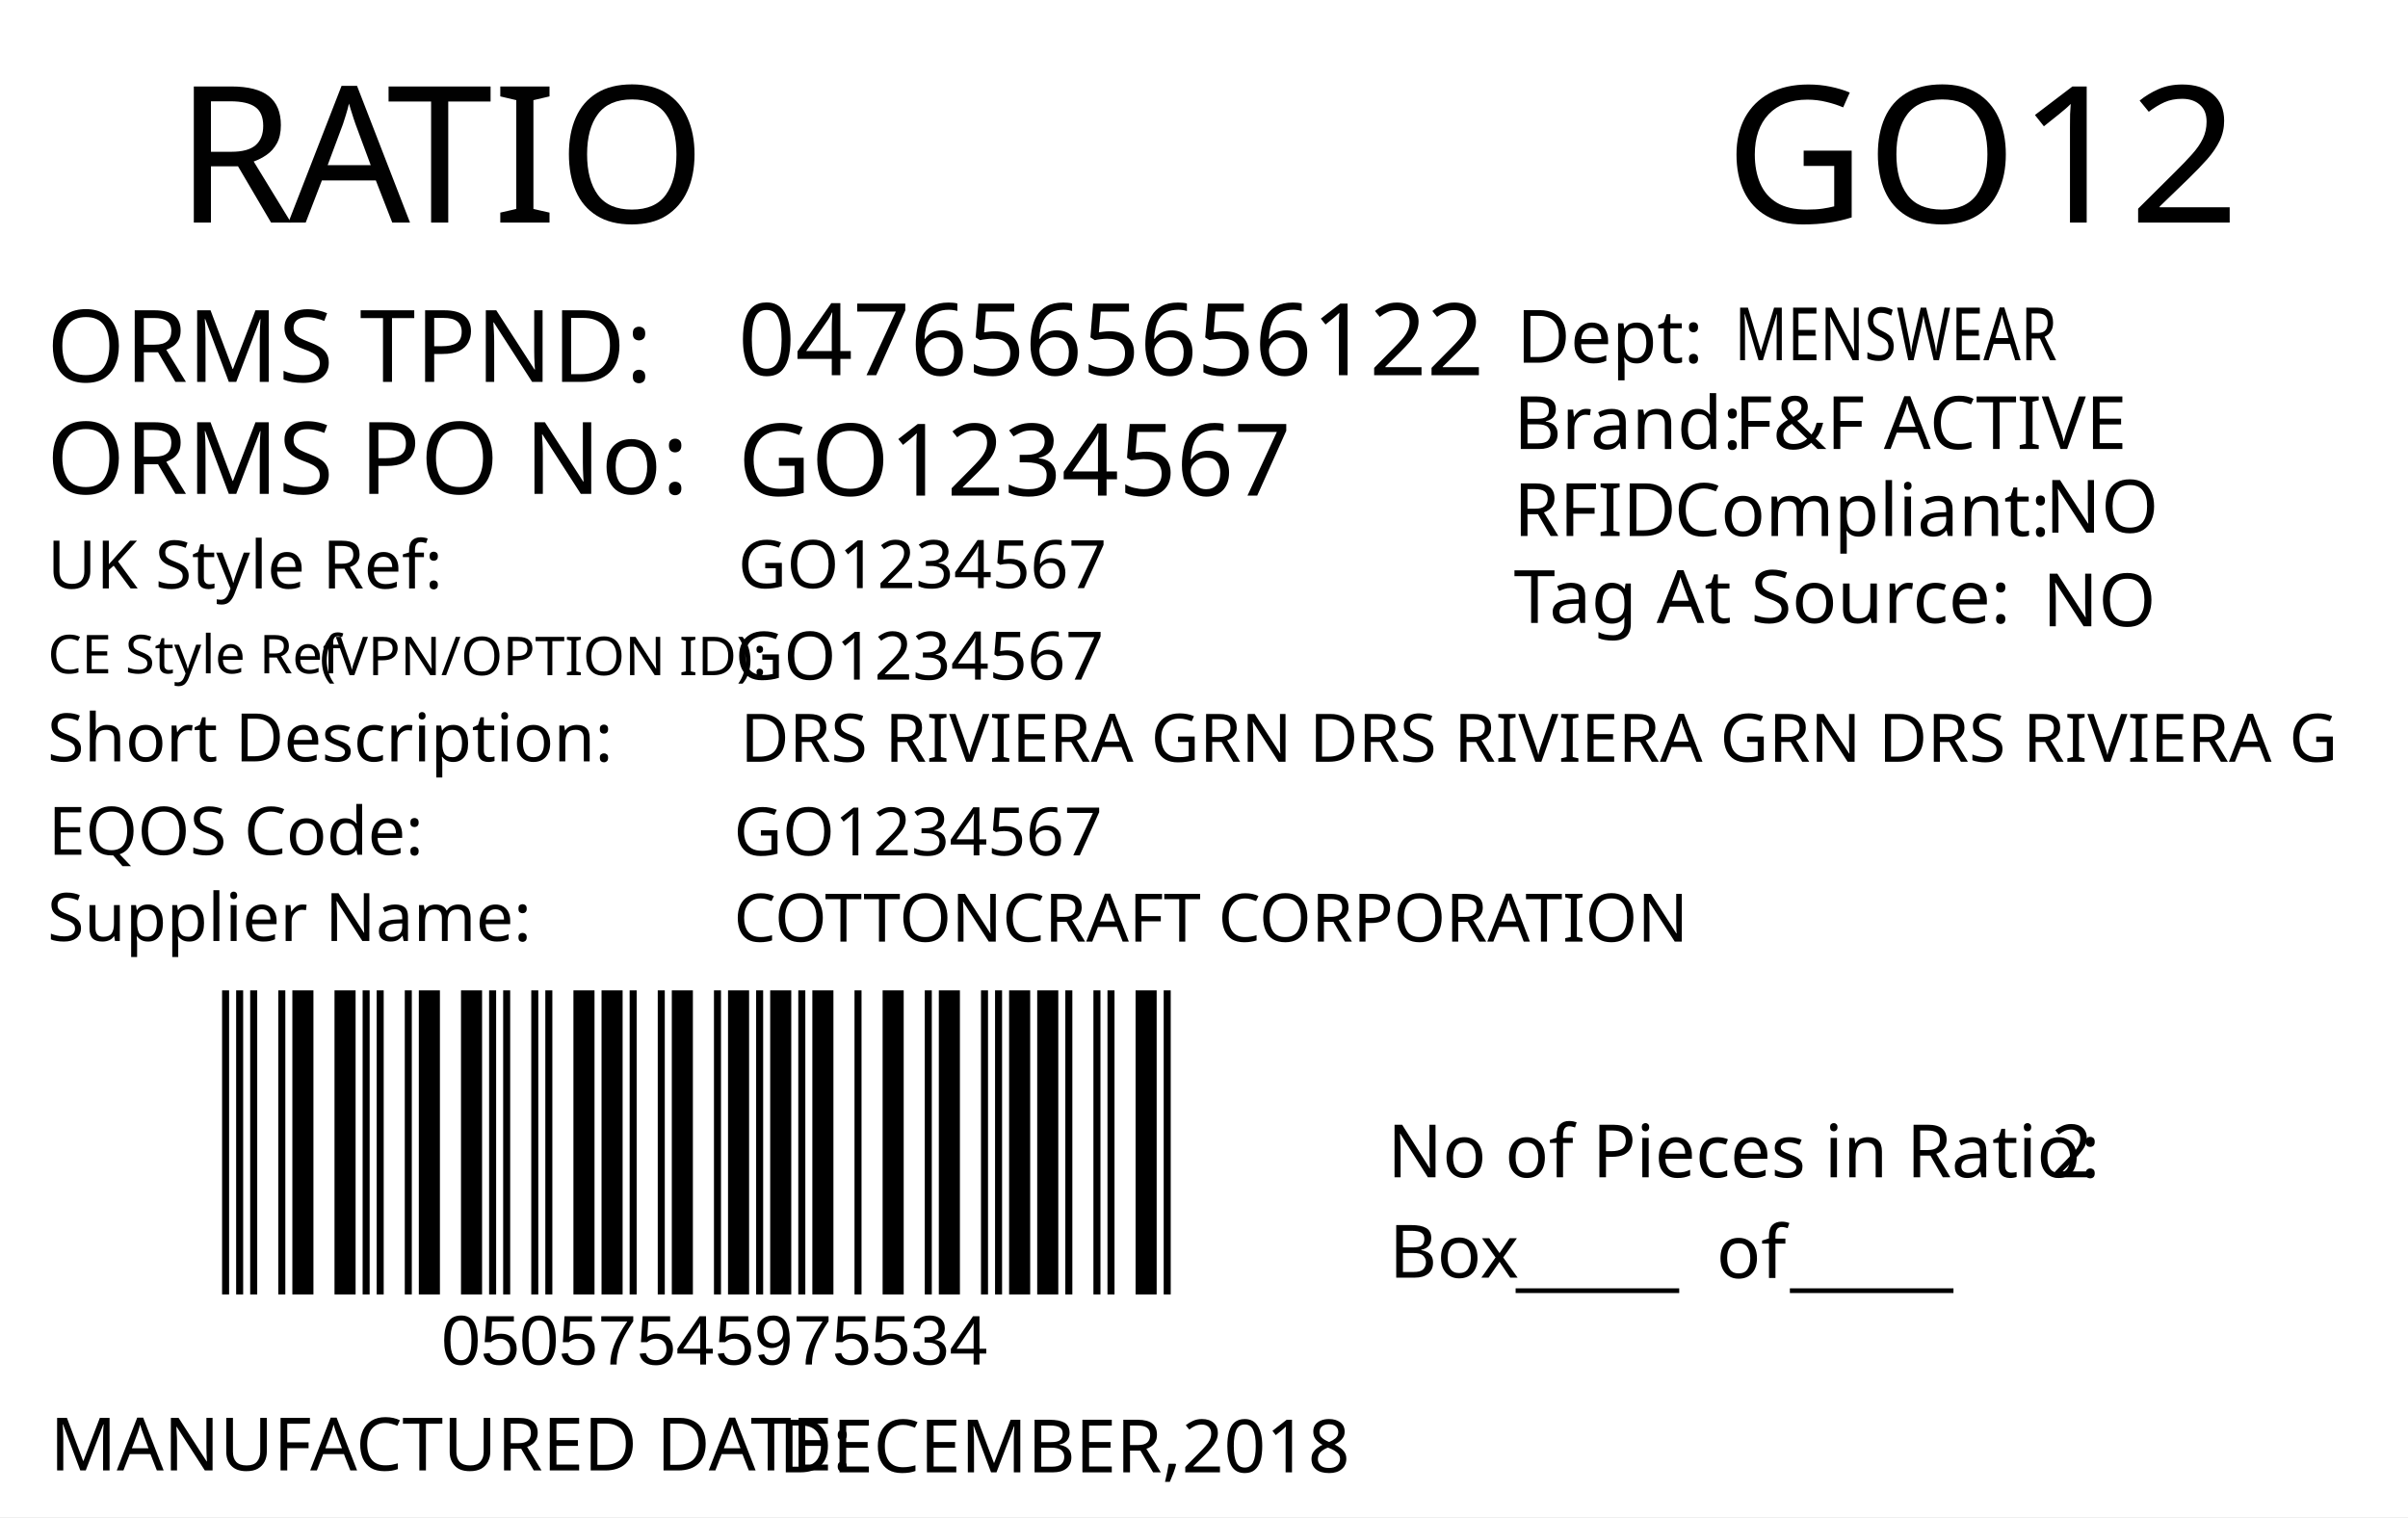
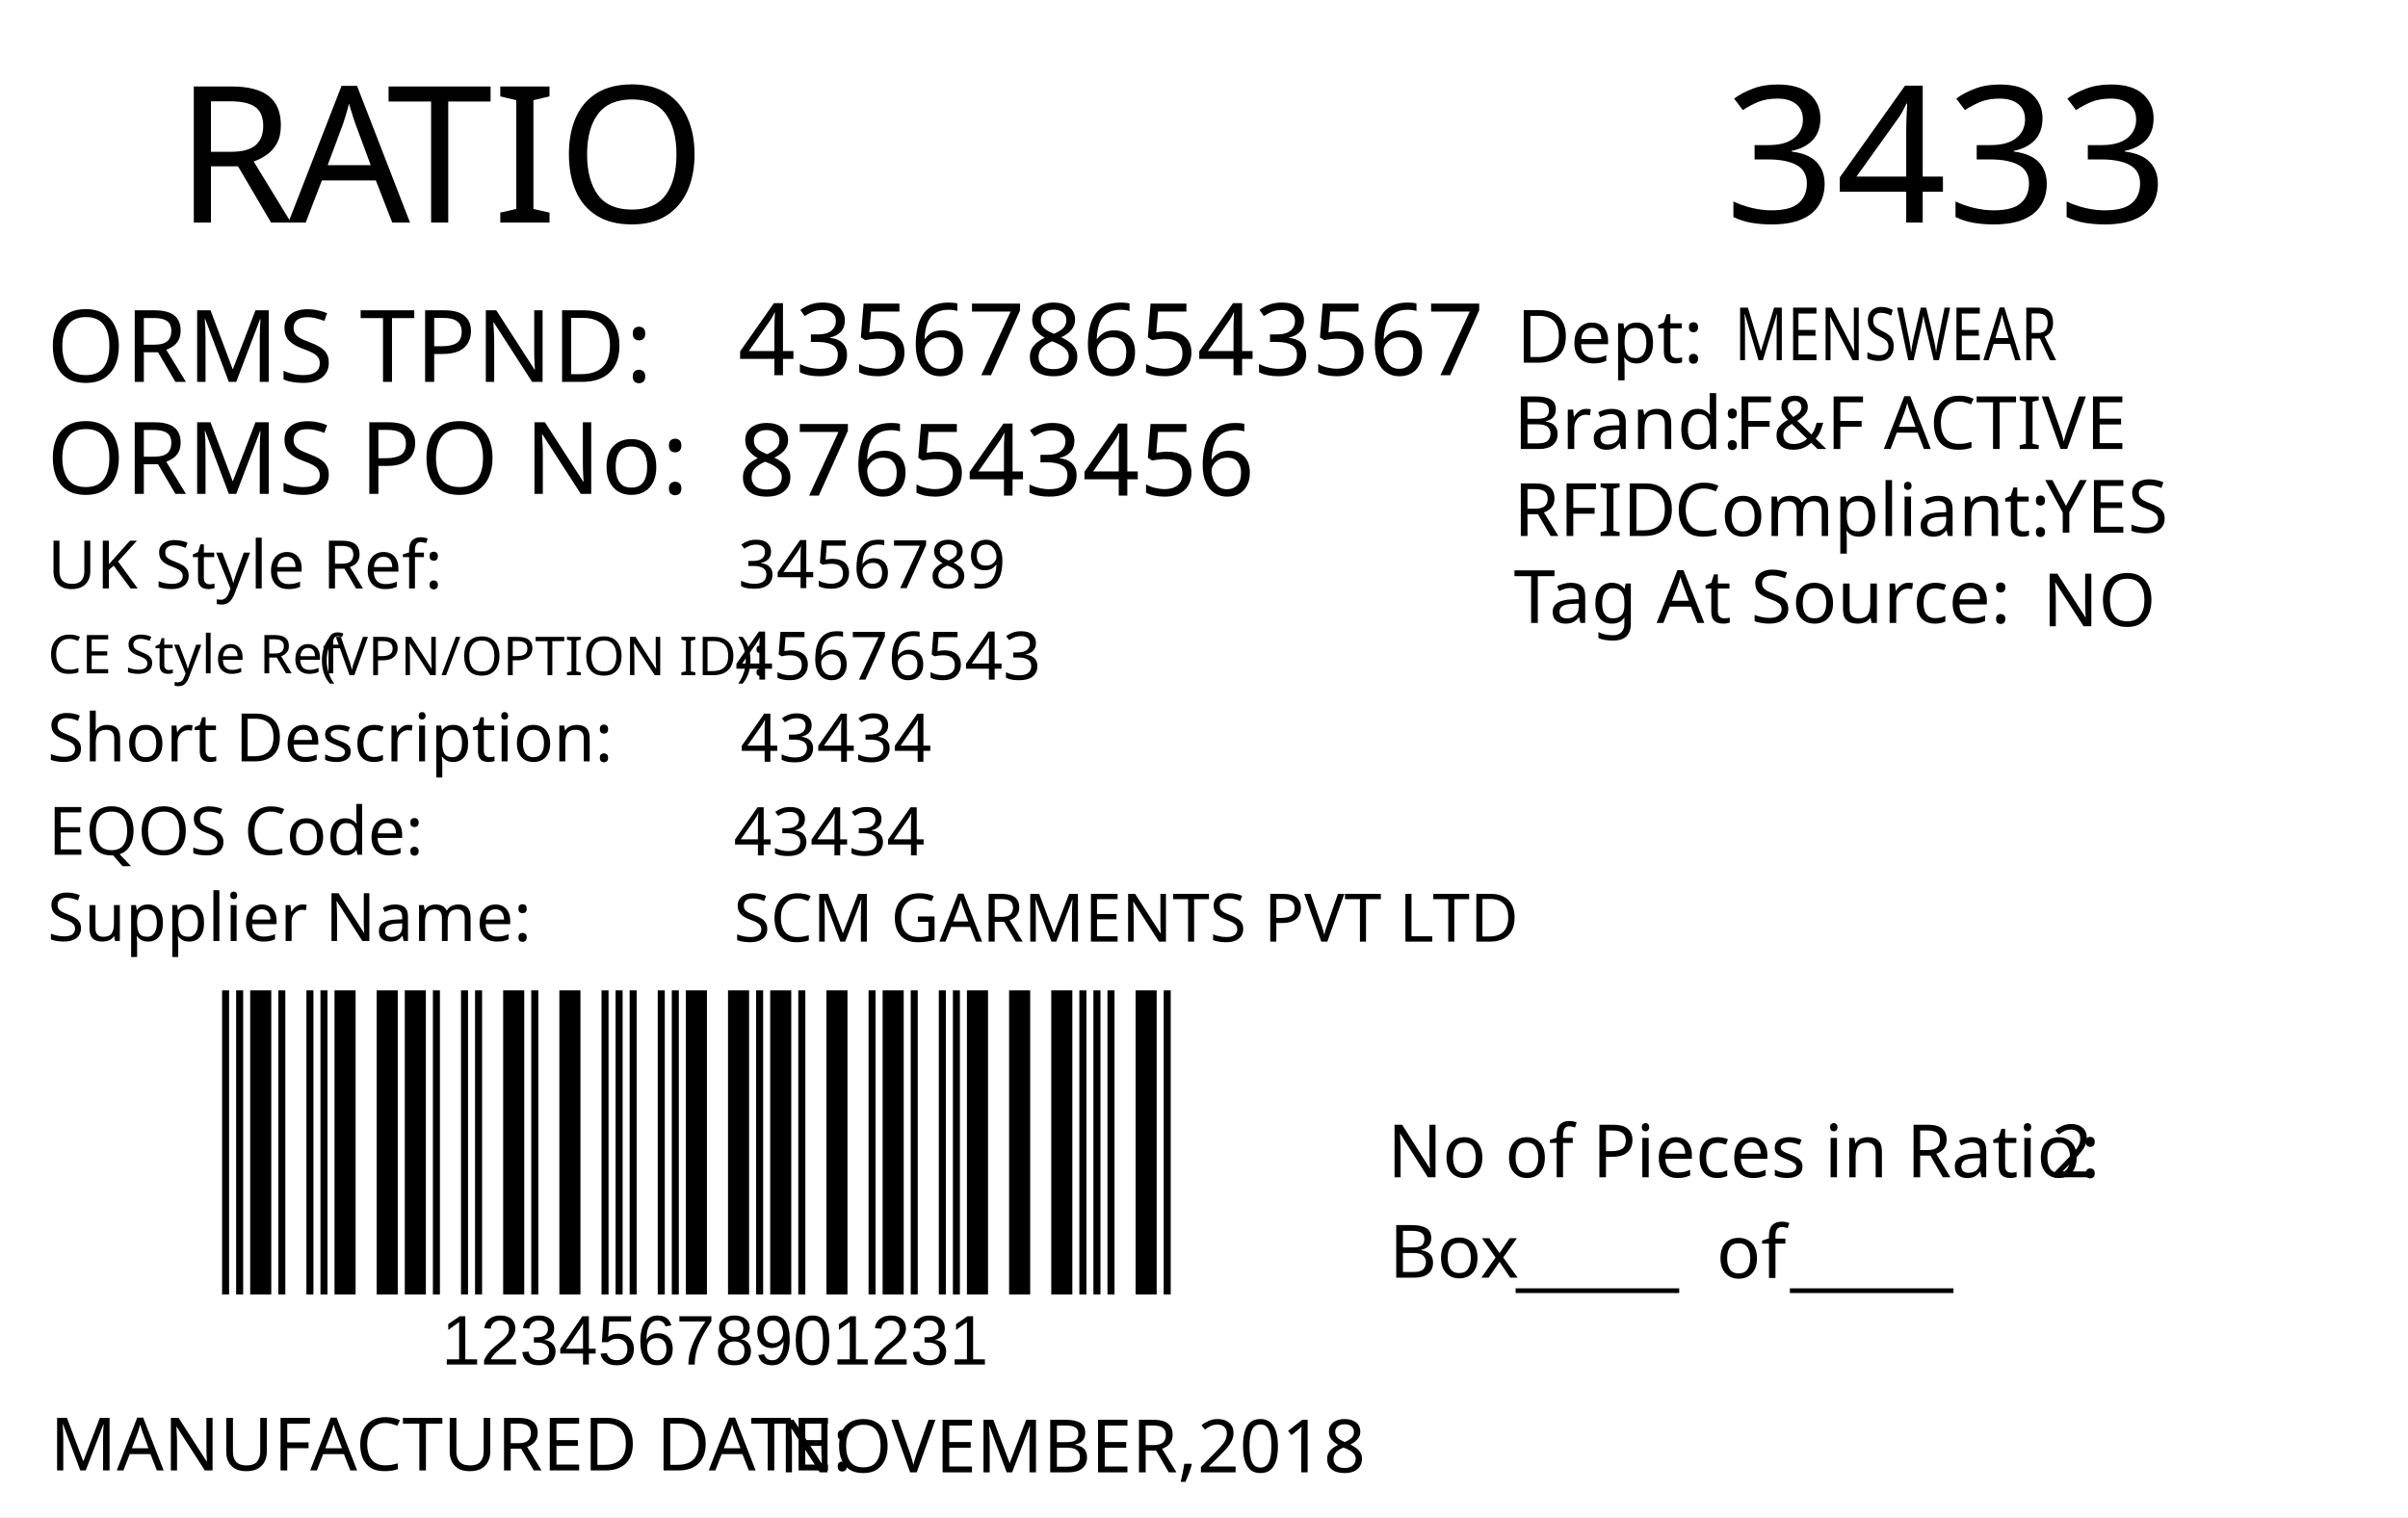
<svg xmlns="http://www.w3.org/2000/svg" version="1.1" id="Layer_1" x="0px" y="0px" viewBox="0 0 360 226.8" style="enable-background:new 0 0 360 226.8;" xml:space="preserve">
  <g>
    <rect y="0" style="fill:#FFFFFF;" width="360" height="226.8" />
  </g>
  <g>
    <text transform="matrix(1 0 0 1 26.2101 33.2706)" style="fill:#010101; font-family:'FranklinGothicBT-RomanCondensed', FrankGoth Cn BT; font-size:28.5px;">R</text>
    <text transform="matrix(1 0 0 1 43.1101 33.2706)" style="fill:#010101; font-family:'FranklinGothicBT-RomanCondensed', FrankGoth Cn BT; font-size:28.5px;">A</text>
    <text transform="matrix(1 0 0 1 57.8101 33.2706)" style="fill:#010101; font-family:'FranklinGothicBT-RomanCondensed', FrankGoth Cn BT; font-size:28.5px;">TIO</text>
  </g>
  <text transform="matrix(0.9824 0 0 1 207.4434 176.0099)" style="fill:#010101; font-family:'FranklinGothicBT-RomanCondensed', FrankGoth Cn BT; font-size:11px;">No of Pieces in Ratio:</text>
  <text transform="matrix(1 0 0 1 207.6777 191.0099)" style="fill:#010101; font-family:'FranklinGothicBT-RomanCondensed', FrankGoth Cn BT; font-size:11px;">Box</text>
  <text transform="matrix(0.9824 0 0 1 306.6689 176.0099)" style="fill:#010101; font-family:'FranklinGothicBT-RomanCondensed', FrankGoth Cn BT; font-size:11px;" id="pieces_in_ratio">2</text>
-   <text transform="matrix(1.0186 0 0 1 257.8419 33.272)" style="font-family:'FranklinGothicBT-RomanCondensed', FrankGoth Cn BT; font-size:28.5px;" id="season_code">GO12</text>
+   <text transform="matrix(1.0186 0 0 1 257.8419 33.272)" style="font-family:'FranklinGothicBT-RomanCondensed', FrankGoth Cn BT; font-size:28.5px;" id="season_code">3433</text>
  <g width="391" height="178" transform="matrix(0.3625 0 0 0.2548 30 129.001)" id="barcode">
    <svg id="ean-13" width="408.900px" height="328.02px" x="0px" y="0px" viewBox="0 0 463 222" version="1.1" font-size="30px" font-family="frankgothcnbt" style="transform: translate(0px, 0px);">
      <rect x="0" y="0" width="463" height="222" style="fill:#ffffff;" />
      <g transform="translate(10, 10)" style="fill:#000000;">
        <rect x="0" y="0" width="3.281" height="202" />
        <rect x="6.563" y="0" width="3.281" height="202" />
-         <rect x="13.126" y="0" width="3.281" height="202" />
+         <rect x="13.126" y="0" width="9.844" height="202" />
        <rect x="26.252" y="0" width="3.281" height="202" />
-         <rect x="32.815" y="0" width="9.844" height="202" />
+         <rect x="39.378" y="0" width="3.281" height="202" />
+         <rect x="45.941" y="0" width="3.281" height="202" />
        <rect x="52.504" y="0" width="9.844" height="202" />
-         <rect x="65.63" y="0" width="3.281" height="202" />
-         <rect x="72.193" y="0" width="3.281" height="202" />
-         <rect x="85.318" y="0" width="3.281" height="202" />
-         <rect x="91.881" y="0" width="9.844" height="202" />
-         <rect x="111.57" y="0" width="9.844" height="202" />
-         <rect x="124.696" y="0" width="3.281" height="202" />
-         <rect x="131.259" y="0" width="3.281" height="202" />
+         <rect x="72.193" y="0" width="9.844" height="202" />
+         <rect x="85.318" y="0" width="9.844" height="202" />
+         <rect x="98.444" y="0" width="3.281" height="202" />
+         <rect x="111.57" y="0" width="3.281" height="202" />
+         <rect x="118.133" y="0" width="3.281" height="202" />
+         <rect x="131.259" y="0" width="9.844" height="202" />
        <rect x="144.385" y="0" width="3.281" height="202" />
-         <rect x="150.948" y="0" width="3.281" height="202" />
-         <rect x="164.074" y="0" width="9.844" height="202" />
-         <rect x="177.2" y="0" width="9.844" height="202" />
+         <rect x="157.511" y="0" width="9.844" height="202" />
+         <rect x="177.2" y="0" width="3.281" height="202" />
+         <rect x="183.763" y="0" width="3.281" height="202" />
        <rect x="190.326" y="0" width="3.281" height="202" />
        <rect x="203.452" y="0" width="3.281" height="202" />
-         <rect x="210.015" y="0" width="9.844" height="202" />
-         <rect x="229.704" y="0" width="3.281" height="202" />
+         <rect x="210.015" y="0" width="3.281" height="202" />
+         <rect x="216.578" y="0" width="9.844" height="202" />
        <rect x="236.267" y="0" width="9.844" height="202" />
        <rect x="249.392" y="0" width="3.281" height="202" />
        <rect x="255.955" y="0" width="9.844" height="202" />
        <rect x="269.081" y="0" width="3.281" height="202" />
-         <rect x="275.644" y="0" width="9.844" height="202" />
-         <rect x="295.333" y="0" width="3.281" height="202" />
+         <rect x="282.207" y="0" width="9.844" height="202" />
+         <rect x="301.896" y="0" width="3.281" height="202" />
        <rect x="308.459" y="0" width="9.844" height="202" />
-         <rect x="328.148" y="0" width="3.281" height="202" />
-         <rect x="334.711" y="0" width="9.844" height="202" />
-         <rect x="354.4" y="0" width="3.281" height="202" />
-         <rect x="360.963" y="0" width="3.281" height="202" />
+         <rect x="321.585" y="0" width="3.281" height="202" />
+         <rect x="334.711" y="0" width="3.281" height="202" />
+         <rect x="341.274" y="0" width="3.281" height="202" />
+         <rect x="347.837" y="0" width="9.844" height="202" />
        <rect x="367.526" y="0" width="9.844" height="202" />
-         <rect x="380.652" y="0" width="9.844" height="202" />
-         <rect x="393.778" y="0" width="3.281" height="202" />
+         <rect x="387.215" y="0" width="9.844" height="202" />
+         <rect x="400.341" y="0" width="3.281" height="202" />
        <rect x="406.904" y="0" width="3.281" height="202" />
        <rect x="413.466" y="0" width="3.281" height="202" />
        <rect x="426.592" y="0" width="9.844" height="202" />
        <rect x="439.718" y="0" width="3.281" height="202" />
      </g>
    </svg>
  </g>
  <text transform="matrix(1 0 0 1 226.6045 191.6242)" style="font-family:'FranklinGothicBT-RomanCondensed', FrankGoth Cn BT; font-size:11px;">_____</text>
  <text transform="matrix(1 0 0 1 267.6045 191.6242)" style="font-family:'FranklinGothicBT-RomanCondensed', FrankGoth Cn BT; font-size:11px;">_____</text>
  <text transform="matrix(1 0 0 1 256.6045 191.0617)" style="font-family:'FranklinGothicBT-RomanCondensed', FrankGoth Cn BT; font-size:11px;">of</text>
-   <text transform="matrix(1 0 0 1 66 204.0012)" style="font-family:Myriad, Myriad Roman, Arial, sans-serif; font-size:10.5px;" id="barcode_number">05057545975534</text>
+   <text transform="matrix(1 0 0 1 66 204.0012)" style="font-family:Myriad, Myriad Roman, Arial, sans-serif; font-size:10.5px;" id="barcode_number">12345678901231</text>
  <text transform="matrix(1 0 0 1 6.9752 57.0918)" style="fill:#010101; font-family:'FranklinGothicBT-RomanCondensed', FrankGoth Cn BT; font-size:15px;">ORMS TPND: </text>
-   <text id="tpnd" transform="matrix(1 0 0 1 110.337 56.0918)" style="fill:#010101; font-family:'FranklinGothicBT-RomanCondensed', FrankGoth Cn BT; font-size:15px;">0476565656122</text>
-   <text id="po_number" transform="matrix(1 0 0 1 110.337 74.0918)" style="fill:#010101; font-family:'FranklinGothicBT-RomanCondensed', FrankGoth Cn BT; font-size:15px;">GO1234567</text>
+   <text id="tpnd" transform="matrix(1 0 0 1 110.337 56.0918)" style="fill:#010101; font-family:'FranklinGothicBT-RomanCondensed', FrankGoth Cn BT; font-size:15px;">4356786543567</text>
+   <text id="po_number" transform="matrix(1 0 0 1 110.337 74.0918)" style="fill:#010101; font-family:'FranklinGothicBT-RomanCondensed', FrankGoth Cn BT; font-size:15px;">876543456</text>
  <text transform="matrix(1 0 0 1 6.9752 73.8329)" style="fill:#010101; font-family:'FranklinGothicBT-RomanCondensed', FrankGoth Cn BT; font-size:15px;">ORMS PO No: </text>
  <text transform="matrix(1 0 0 1 226.301 67.1268)" style="fill:#010101; font-family:'FranklinGothicBT-RomanCondensed', FrankGoth Cn BT; font-size:11px;">Brand: </text>
  <text id="brand" transform="matrix(1 0 0 1 259.3065 67.1268)" style="font-family:'FranklinGothicBT-RomanCondensed', FrankGoth Cn BT; font-size:11px;">F&amp;F ACTIVE</text>
-   <text id="rfid" transform="matrix(1 0 0 1 305.7588 79.6275)" style="fill:#010101; font-family:'FranklinGothicBT-RomanCondensed', FrankGoth Cn BT; font-size:11px;">NO</text>
+   <text id="rfid" transform="matrix(1 0 0 1 305.7588 79.6275)" style="fill:#010101; font-family:'FranklinGothicBT-RomanCondensed', FrankGoth Cn BT; font-size:11px;">YES</text>
  <text id="tag_at_source" transform="matrix(1 0 0 1 305.3614 93.6278)" style="fill:#010101; font-family:'FranklinGothicBT-RomanCondensed', FrankGoth Cn BT; font-size:11px;">NO</text>
  <g>
    <text transform="matrix(1 0 0 1 226.3014 80.1265)" style="fill:#010101; font-family:'FranklinGothicBT-RomanCondensed', FrankGoth Cn BT; font-size:11px;">RFID </text>
    <text transform="matrix(1 0 0 1 250.3014 80.1265)" style="fill:#010101; font-family:'FranklinGothicBT-RomanCondensed', FrankGoth Cn BT; font-size:11px;">Compliant:</text>
  </g>
  <text transform="matrix(1.0159 0 0 1 226.3023 93.126)" style="fill:#010101; font-family:'FranklinGothicBT-RomanCondensed', FrankGoth Cn BT; font-size:11px;">Tag At Source:</text>
  <text transform="matrix(1 0 0 1 226.7367 54.2236)" style="font-family:'FranklinGothicBT-RomanCondensed', FrankGoth Cn BT; font-size:11px;">Dept:</text>
  <text transform="matrix(0.7943 0 0 1 259.3072 53.8575)" style="font-family:'FranklinGothicBT-RomanCondensed', FrankGoth Cn BT; font-size:11px;" id="department">MENSWEAR</text>
  <text transform="matrix(1 0 0 1 7.4746 219.8343)" style="fill:#010101; font-family:'FranklinGothicBT-RomanCondensed', FrankGoth Cn BT; font-size:11px;">MANUFACTURED DATE: </text>
-   <text transform="matrix(1 0 0 1 116.4166 220.1177)" style="fill:#010101; font-family:'FranklinGothicBT-RomanCondensed', FrankGoth Cn BT; font-size:11px;" id="manufactured_date">DECEMBER,2018</text>
+   <text transform="matrix(1 0 0 1 116.4166 220.1177)" style="fill:#010101; font-family:'FranklinGothicBT-RomanCondensed', FrankGoth Cn BT; font-size:11px;" id="manufactured_date">NOVEMBER,2018</text>
  <text transform="matrix(1 0 0 1 7.0915 87.9772)" style="fill:#010101; font-family:'FranklinGothicBT-RomanCondensed', FrankGoth Cn BT; font-size:10px;">UK Style Ref:</text>
  <text transform="matrix(1 0 0 1 60.5915 87.9772)" style="fill:#010101; font-family:'FranklinGothicBT-RomanCondensed', FrankGoth Cn BT; font-size:10px; letter-spacing:43;"> </text>
  <text transform="matrix(1 0 0 1 106.3915 87.9772)" style="fill:#010101; font-family:'FranklinGothicBT-RomanCondensed', FrankGoth Cn BT; font-size:10px;"> </text>
  <text transform="matrix(1 0 0 1 47.8127 100.9358)" style="font-family:'FranklinGothicBT-RomanCondensed', FrankGoth Cn BT; font-size:8px;">(VPN/OPTION ID): </text>
  <text transform="matrix(1 0 0 1 7.1484 100.6662)" style="font-family:'FranklinGothicBT-RomanCondensed', FrankGoth Cn BT; font-size:8px;">CE Style Ref</text>
  <text transform="matrix(1 0 0 1 7.0915 113.8258)" style="fill:#010101; font-family:'FranklinGothicBT-RomanCondensed', FrankGoth Cn BT; font-size:10px;">Short Description:</text>
  <text transform="matrix(1 0 0 1 81.3915 113.8258)" style="fill:#010101; font-family:'FranklinGothicBT-RomanCondensed', FrankGoth Cn BT; font-size:10px; letter-spacing:5;"> </text>
  <text transform="matrix(1 0 0 1 90.1915 113.8258)" style="fill:#010101; font-family:'FranklinGothicBT-RomanCondensed', FrankGoth Cn BT; font-size:10px;"> </text>
  <text transform="matrix(1 0 0 1 7.2047 127.7898)" style="fill:#010101; font-family:'FranklinGothicBT-RomanCondensed', FrankGoth Cn BT; font-size:10px;">EQOS Code:</text>
  <text transform="matrix(1 0 0 1 56.0047 127.7898)" style="fill:#010101; font-family:'FranklinGothicBT-RomanCondensed', FrankGoth Cn BT; font-size:10px; letter-spacing:21;"> </text>
  <text transform="matrix(1 0 0 1 79.8047 127.7898)" style="fill:#010101; font-family:'FranklinGothicBT-RomanCondensed', FrankGoth Cn BT; font-size:10px;"> </text>
  <text transform="matrix(1 0 0 1 7.0915 140.6738)" style="fill:#010101; font-family:'FranklinGothicBT-RomanCondensed', FrankGoth Cn BT; font-size:10px;">Supplier Name:</text>
  <text transform="matrix(1 0 0 1 68.9915 140.6738)" style="fill:#010101; font-family:'FranklinGothicBT-RomanCondensed', FrankGoth Cn BT; font-size:10px; letter-spacing:18;"> </text>
  <text transform="matrix(1 0 0 1 89.9915 140.6738)" style="fill:#010101; font-family:'FranklinGothicBT-RomanCondensed', FrankGoth Cn BT; font-size:10px;"> </text>
-   <text id="uk_style" transform="matrix(1 0 0 1 110.3394 87.9231)" style="fill:#010101; font-family:'FranklinGothicBT-RomanCondensed', FrankGoth Cn BT; font-size:10px;">GO1234567</text>
-   <text id="ce_style" transform="matrix(1 0 0 1 109.8976 101.6034)" style="fill:#010101; font-family:'FranklinGothicBT-RomanCondensed', FrankGoth Cn BT; font-size:10px;">GO1234567</text>
-   <text id="eqos" transform="matrix(1 0 0 1 109.6879 127.8833)" style="fill:#010101; font-family:'FranklinGothicBT-RomanCondensed', FrankGoth Cn BT; font-size:10px;">GO1234567</text>
-   <text id="supplier" transform="matrix(1 0 0 1 109.6879 140.7748)" style="fill:#010101; font-family:'FranklinGothicBT-RomanCondensed', FrankGoth Cn BT; font-size:10px;">COTTONCRAFT CORPORATION</text>
-   <text id="description" transform="matrix(1 0 0 1 110.6874 113.8823)" style="fill:#010101; font-family:'FranklinGothicBT-RomanCondensed', FrankGoth Cn BT; font-size:10px;">DRS RIVIERA GRN DRS RIVIERA GRN DRS RIVIERA G</text>
+   <text id="uk_style" transform="matrix(1 0 0 1 110.3394 87.9231)" style="fill:#010101; font-family:'FranklinGothicBT-RomanCondensed', FrankGoth Cn BT; font-size:10px;">3456789</text>
+   <text id="ce_style" transform="matrix(1 0 0 1 109.8976 101.6034)" style="fill:#010101; font-family:'FranklinGothicBT-RomanCondensed', FrankGoth Cn BT; font-size:10px;">45676543</text>
+   <text id="eqos" transform="matrix(1 0 0 1 109.6879 127.8833)" style="fill:#010101; font-family:'FranklinGothicBT-RomanCondensed', FrankGoth Cn BT; font-size:10px;">43434</text>
+   <text id="supplier" transform="matrix(1 0 0 1 109.6879 140.7748)" style="fill:#010101; font-family:'FranklinGothicBT-RomanCondensed', FrankGoth Cn BT; font-size:10px;">SCM GARMENTS PVT LTD</text>
+   <text id="description" transform="matrix(1 0 0 1 110.6874 113.8823)" style="fill:#010101; font-family:'FranklinGothicBT-RomanCondensed', FrankGoth Cn BT; font-size:10px;">43434</text>
  <text transform="matrix(1 0 0 1 76.6108 162.606)" style="font-family:'FranklinGothicBT-RomanCondensed', FrankGoth Cn BT; font-size:140px;opacity: 0.1;" id="watermark" />
</svg>
